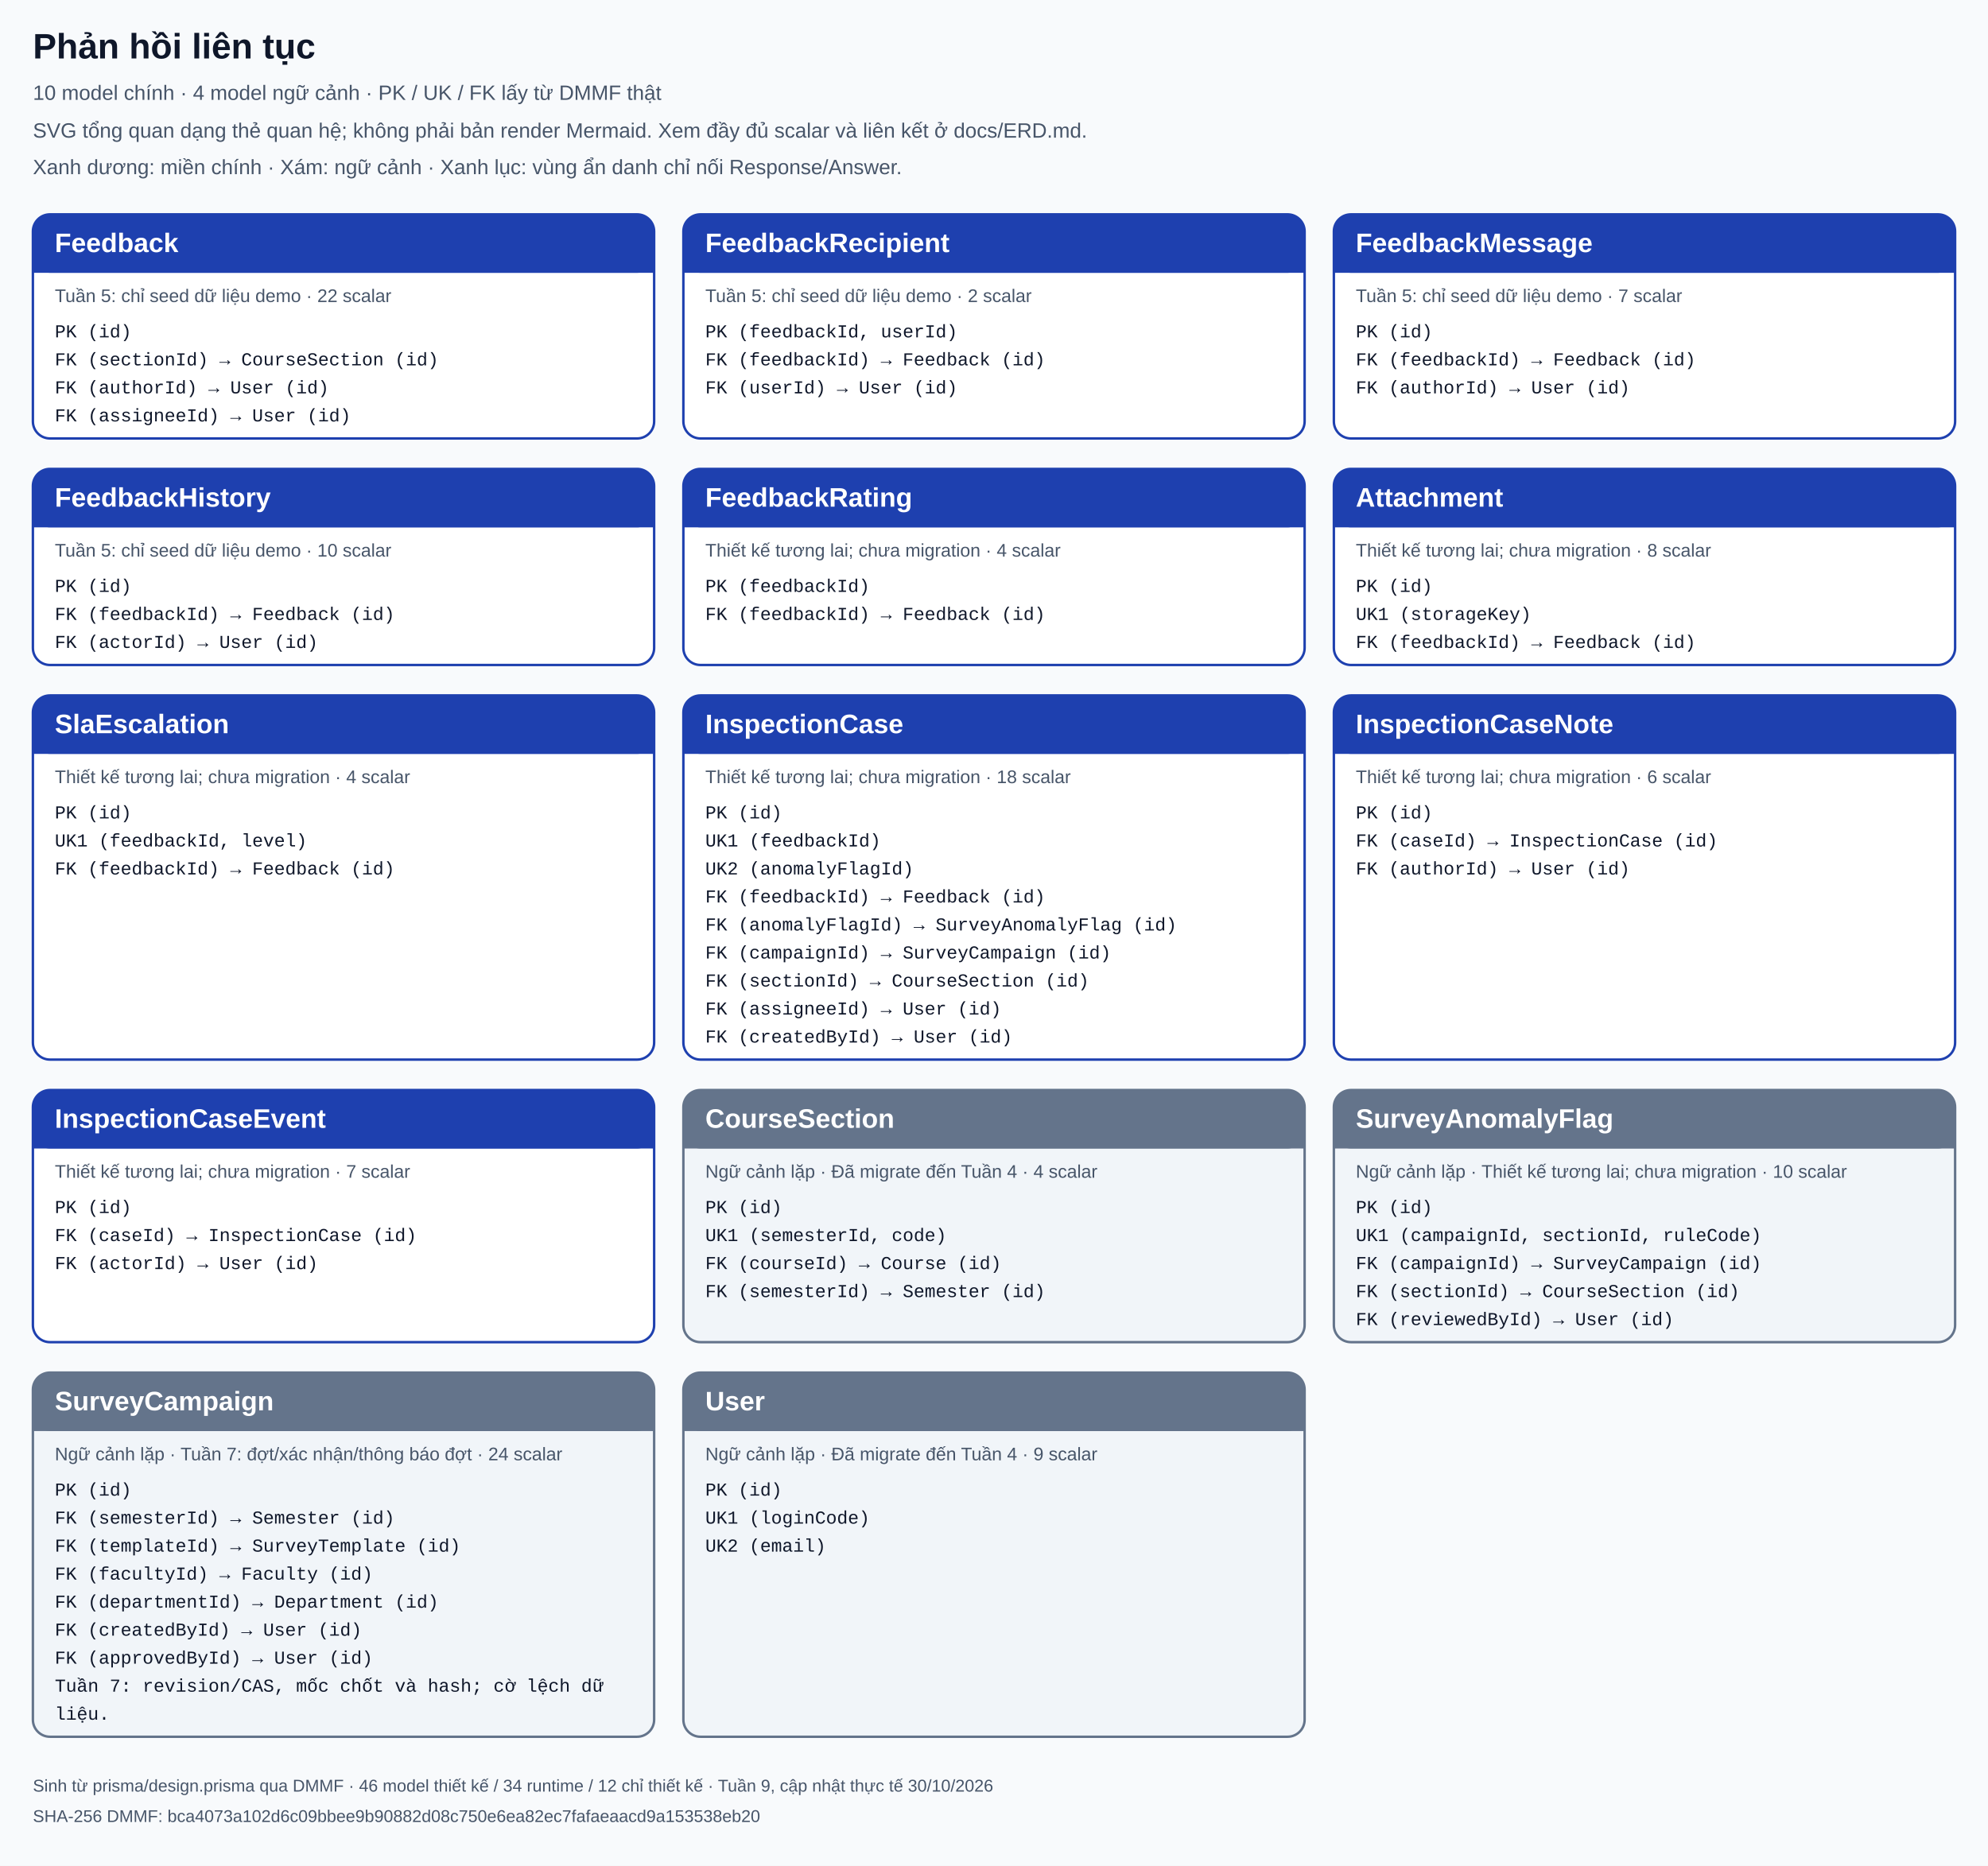
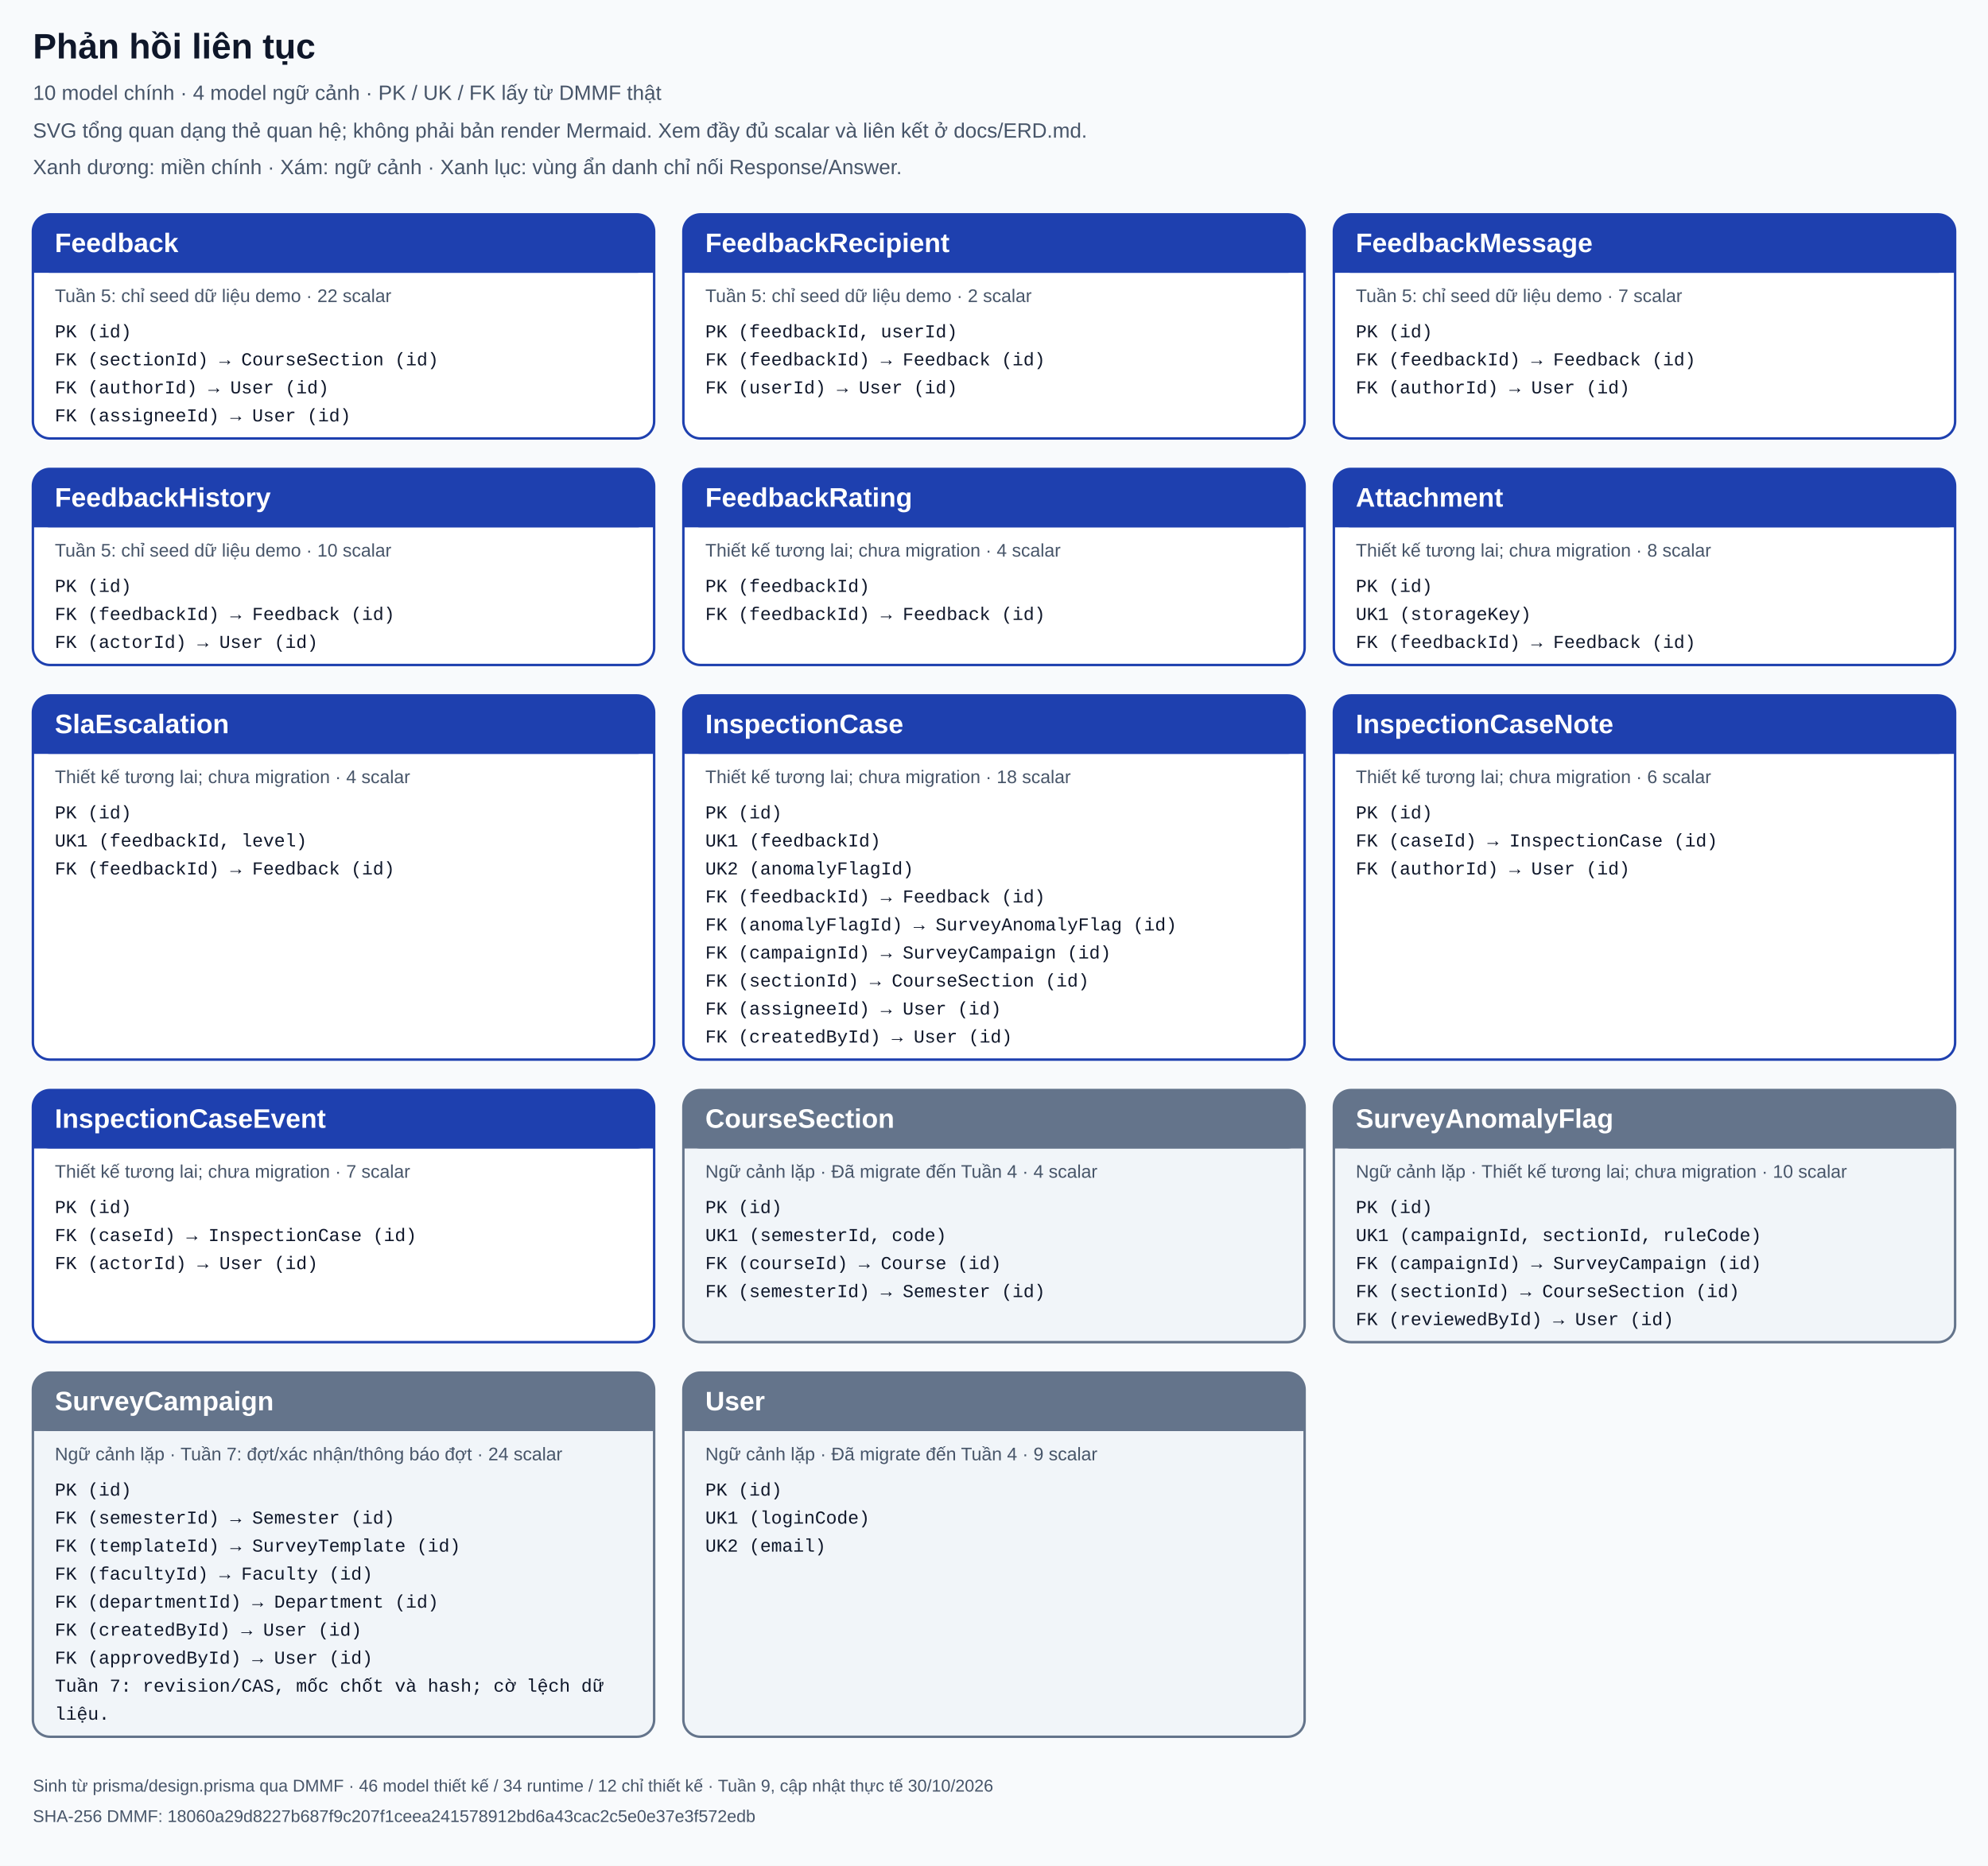
<svg xmlns="http://www.w3.org/2000/svg" width="1632" height="1532" viewBox="0 0 1632 1532" role="img" aria-labelledby="title description">
  <style>
    text {
      font-family: "Segoe UI", Arial, sans-serif;
      fill: #0f172a;
    }
    .heading {
      font-size: 29px;
      font-weight: 700;
    }
    .sub {
      font-size: 17px;
      fill: #475569;
    }
    .model {
      font-size: 22px;
      font-weight: 700;
      fill: #fff;
    }
    .meta {
      font-size: 15px;
      fill: #475569;
    }
    .field {
      font-size: 15px;
      font-family: Consolas, "Courier New", monospace;
    }
    .foot {
      font-size: 14px;
      fill: #475569;
    }
  </style>
  <rect width="1632" height="1532" fill="#f8fafc" />
  <text x="27" y="48" class="heading">Phản hồi liên tục</text>
  <text x="27" y="82" class="sub">
    10 model chính · 4 model ngữ cảnh · PK / UK / FK lấy từ DMMF thật
  </text>
  <text x="27" y="113" class="sub">
    SVG tổng quan dạng thẻ quan hệ; không phải bản render Mermaid. Xem đầy đủ
    scalar và liên kết ở docs/ERD.md.
  </text>
  <text x="27" y="143" class="sub">
    Xanh dương: miền chính · Xám: ngữ cảnh · Xanh lục: vùng ẩn danh chỉ nối
    Response/Answer.
  </text>
  <g aria-label="Feedback">
    <rect x="27" y="176" width="510" height="184" rx="14" fill="#ffffff" stroke="#1e40af" stroke-width="2" />
    <rect x="27" y="176" width="510" height="48" rx="14" fill="#1e40af" />
    <rect x="27" y="204" width="510" height="20" fill="#1e40af" />
    <text x="45" y="207" class="model">Feedback</text>
    <text x="45" y="248" class="meta">
      Tuần 5: chỉ seed dữ liệu demo · 22 scalar
    </text>
    <text x="45" y="277" class="field">PK (id)</text>
    <text x="45" y="300" class="field">
      FK (sectionId) → CourseSection (id)
    </text>
    <text x="45" y="323" class="field">FK (authorId) → User (id)</text>
    <text x="45" y="346" class="field">FK (assigneeId) → User (id)</text>
  </g>
  <g aria-label="FeedbackRecipient">
    <rect x="561" y="176" width="510" height="184" rx="14" fill="#ffffff" stroke="#1e40af" stroke-width="2" />
    <rect x="561" y="176" width="510" height="48" rx="14" fill="#1e40af" />
    <rect x="561" y="204" width="510" height="20" fill="#1e40af" />
    <text x="579" y="207" class="model">FeedbackRecipient</text>
    <text x="579" y="248" class="meta">
      Tuần 5: chỉ seed dữ liệu demo · 2 scalar
    </text>
    <text x="579" y="277" class="field">PK (feedbackId, userId)</text>
    <text x="579" y="300" class="field">FK (feedbackId) → Feedback (id)</text>
    <text x="579" y="323" class="field">FK (userId) → User (id)</text>
  </g>
  <g aria-label="FeedbackMessage">
    <rect x="1095" y="176" width="510" height="184" rx="14" fill="#ffffff" stroke="#1e40af" stroke-width="2" />
    <rect x="1095" y="176" width="510" height="48" rx="14" fill="#1e40af" />
    <rect x="1095" y="204" width="510" height="20" fill="#1e40af" />
    <text x="1113" y="207" class="model">FeedbackMessage</text>
    <text x="1113" y="248" class="meta">
      Tuần 5: chỉ seed dữ liệu demo · 7 scalar
    </text>
    <text x="1113" y="277" class="field">PK (id)</text>
    <text x="1113" y="300" class="field">FK (feedbackId) → Feedback (id)</text>
    <text x="1113" y="323" class="field">FK (authorId) → User (id)</text>
  </g>
  <g aria-label="FeedbackHistory">
    <rect x="27" y="385" width="510" height="161" rx="14" fill="#ffffff" stroke="#1e40af" stroke-width="2" />
    <rect x="27" y="385" width="510" height="48" rx="14" fill="#1e40af" />
    <rect x="27" y="413" width="510" height="20" fill="#1e40af" />
    <text x="45" y="416" class="model">FeedbackHistory</text>
    <text x="45" y="457" class="meta">
      Tuần 5: chỉ seed dữ liệu demo · 10 scalar
    </text>
    <text x="45" y="486" class="field">PK (id)</text>
    <text x="45" y="509" class="field">FK (feedbackId) → Feedback (id)</text>
    <text x="45" y="532" class="field">FK (actorId) → User (id)</text>
  </g>
  <g aria-label="FeedbackRating">
    <rect x="561" y="385" width="510" height="161" rx="14" fill="#ffffff" stroke="#1e40af" stroke-width="2" />
    <rect x="561" y="385" width="510" height="48" rx="14" fill="#1e40af" />
    <rect x="561" y="413" width="510" height="20" fill="#1e40af" />
    <text x="579" y="416" class="model">FeedbackRating</text>
    <text x="579" y="457" class="meta">
      Thiết kế tương lai; chưa migration · 4 scalar
    </text>
    <text x="579" y="486" class="field">PK (feedbackId)</text>
    <text x="579" y="509" class="field">FK (feedbackId) → Feedback (id)</text>
  </g>
  <g aria-label="Attachment">
    <rect x="1095" y="385" width="510" height="161" rx="14" fill="#ffffff" stroke="#1e40af" stroke-width="2" />
    <rect x="1095" y="385" width="510" height="48" rx="14" fill="#1e40af" />
    <rect x="1095" y="413" width="510" height="20" fill="#1e40af" />
    <text x="1113" y="416" class="model">Attachment</text>
    <text x="1113" y="457" class="meta">
      Thiết kế tương lai; chưa migration · 8 scalar
    </text>
    <text x="1113" y="486" class="field">PK (id)</text>
    <text x="1113" y="509" class="field">UK1 (storageKey)</text>
    <text x="1113" y="532" class="field">FK (feedbackId) → Feedback (id)</text>
  </g>
  <g aria-label="SlaEscalation">
    <rect x="27" y="571" width="510" height="299" rx="14" fill="#ffffff" stroke="#1e40af" stroke-width="2" />
    <rect x="27" y="571" width="510" height="48" rx="14" fill="#1e40af" />
    <rect x="27" y="599" width="510" height="20" fill="#1e40af" />
    <text x="45" y="602" class="model">SlaEscalation</text>
    <text x="45" y="643" class="meta">
      Thiết kế tương lai; chưa migration · 4 scalar
    </text>
    <text x="45" y="672" class="field">PK (id)</text>
    <text x="45" y="695" class="field">UK1 (feedbackId, level)</text>
    <text x="45" y="718" class="field">FK (feedbackId) → Feedback (id)</text>
  </g>
  <g aria-label="InspectionCase">
    <rect x="561" y="571" width="510" height="299" rx="14" fill="#ffffff" stroke="#1e40af" stroke-width="2" />
    <rect x="561" y="571" width="510" height="48" rx="14" fill="#1e40af" />
    <rect x="561" y="599" width="510" height="20" fill="#1e40af" />
    <text x="579" y="602" class="model">InspectionCase</text>
    <text x="579" y="643" class="meta">
      Thiết kế tương lai; chưa migration · 18 scalar
    </text>
    <text x="579" y="672" class="field">PK (id)</text>
    <text x="579" y="695" class="field">UK1 (feedbackId)</text>
    <text x="579" y="718" class="field">UK2 (anomalyFlagId)</text>
    <text x="579" y="741" class="field">FK (feedbackId) → Feedback (id)</text>
    <text x="579" y="764" class="field">
      FK (anomalyFlagId) → SurveyAnomalyFlag (id)
    </text>
    <text x="579" y="787" class="field">
      FK (campaignId) → SurveyCampaign (id)
    </text>
    <text x="579" y="810" class="field">
      FK (sectionId) → CourseSection (id)
    </text>
    <text x="579" y="833" class="field">FK (assigneeId) → User (id)</text>
    <text x="579" y="856" class="field">FK (createdById) → User (id)</text>
  </g>
  <g aria-label="InspectionCaseNote">
    <rect x="1095" y="571" width="510" height="299" rx="14" fill="#ffffff" stroke="#1e40af" stroke-width="2" />
    <rect x="1095" y="571" width="510" height="48" rx="14" fill="#1e40af" />
    <rect x="1095" y="599" width="510" height="20" fill="#1e40af" />
    <text x="1113" y="602" class="model">InspectionCaseNote</text>
    <text x="1113" y="643" class="meta">
      Thiết kế tương lai; chưa migration · 6 scalar
    </text>
    <text x="1113" y="672" class="field">PK (id)</text>
    <text x="1113" y="695" class="field">
      FK (caseId) → InspectionCase (id)
    </text>
    <text x="1113" y="718" class="field">FK (authorId) → User (id)</text>
  </g>
  <g aria-label="InspectionCaseEvent">
    <rect x="27" y="895" width="510" height="207" rx="14" fill="#ffffff" stroke="#1e40af" stroke-width="2" />
    <rect x="27" y="895" width="510" height="48" rx="14" fill="#1e40af" />
    <rect x="27" y="923" width="510" height="20" fill="#1e40af" />
    <text x="45" y="926" class="model">InspectionCaseEvent</text>
    <text x="45" y="967" class="meta">
      Thiết kế tương lai; chưa migration · 7 scalar
    </text>
    <text x="45" y="996" class="field">PK (id)</text>
    <text x="45" y="1019" class="field">FK (caseId) → InspectionCase (id)</text>
    <text x="45" y="1042" class="field">FK (actorId) → User (id)</text>
  </g>
  <g aria-label="CourseSection">
    <rect x="561" y="895" width="510" height="207" rx="14" fill="#f1f5f9" stroke="#64748b" stroke-width="2" />
    <rect x="561" y="895" width="510" height="48" rx="14" fill="#64748b" />
    <rect x="561" y="923" width="510" height="20" fill="#64748b" />
    <text x="579" y="926" class="model">CourseSection</text>
    <text x="579" y="967" class="meta">
      Ngữ cảnh lặp · Đã migrate đến Tuần 4 · 4 scalar
    </text>
    <text x="579" y="996" class="field">PK (id)</text>
    <text x="579" y="1019" class="field">UK1 (semesterId, code)</text>
    <text x="579" y="1042" class="field">FK (courseId) → Course (id)</text>
    <text x="579" y="1065" class="field">FK (semesterId) → Semester (id)</text>
  </g>
  <g aria-label="SurveyAnomalyFlag">
    <rect x="1095" y="895" width="510" height="207" rx="14" fill="#f1f5f9" stroke="#64748b" stroke-width="2" />
    <rect x="1095" y="895" width="510" height="48" rx="14" fill="#64748b" />
    <rect x="1095" y="923" width="510" height="20" fill="#64748b" />
    <text x="1113" y="926" class="model">SurveyAnomalyFlag</text>
    <text x="1113" y="967" class="meta">
      Ngữ cảnh lặp · Thiết kế tương lai; chưa migration · 10 scalar
    </text>
    <text x="1113" y="996" class="field">PK (id)</text>
    <text x="1113" y="1019" class="field">
      UK1 (campaignId, sectionId, ruleCode)
    </text>
    <text x="1113" y="1042" class="field">
      FK (campaignId) → SurveyCampaign (id)
    </text>
    <text x="1113" y="1065" class="field">
      FK (sectionId) → CourseSection (id)
    </text>
    <text x="1113" y="1088" class="field">FK (reviewedById) → User (id)</text>
  </g>
  <g aria-label="SurveyCampaign">
    <rect x="27" y="1127" width="510" height="299" rx="14" fill="#f1f5f9" stroke="#64748b" stroke-width="2" />
    <rect x="27" y="1127" width="510" height="48" rx="14" fill="#64748b" />
    <rect x="27" y="1155" width="510" height="20" fill="#64748b" />
    <text x="45" y="1158" class="model">SurveyCampaign</text>
    <text x="45" y="1199" class="meta">
      Ngữ cảnh lặp · Tuần 7: đợt/xác nhận/thông báo đợt · 24 scalar
    </text>
    <text x="45" y="1228" class="field">PK (id)</text>
    <text x="45" y="1251" class="field">FK (semesterId) → Semester (id)</text>
    <text x="45" y="1274" class="field">
      FK (templateId) → SurveyTemplate (id)
    </text>
    <text x="45" y="1297" class="field">FK (facultyId) → Faculty (id)</text>
    <text x="45" y="1320" class="field">
      FK (departmentId) → Department (id)
    </text>
    <text x="45" y="1343" class="field">FK (createdById) → User (id)</text>
    <text x="45" y="1366" class="field">FK (approvedById) → User (id)</text>
    <text x="45" y="1389" class="field">
      Tuần 7: revision/CAS, mốc chốt và hash; cờ lệch dữ
    </text>
    <text x="45" y="1412" class="field">liệu.</text>
  </g>
  <g aria-label="User">
    <rect x="561" y="1127" width="510" height="299" rx="14" fill="#f1f5f9" stroke="#64748b" stroke-width="2" />
    <rect x="561" y="1127" width="510" height="48" rx="14" fill="#64748b" />
    <rect x="561" y="1155" width="510" height="20" fill="#64748b" />
    <text x="579" y="1158" class="model">User</text>
    <text x="579" y="1199" class="meta">
      Ngữ cảnh lặp · Đã migrate đến Tuần 4 · 9 scalar
    </text>
    <text x="579" y="1228" class="field">PK (id)</text>
    <text x="579" y="1251" class="field">UK1 (loginCode)</text>
    <text x="579" y="1274" class="field">UK2 (email)</text>
  </g>
  <text x="27" y="1471" class="foot">
    Sinh từ prisma/design.prisma qua DMMF · 46 model thiết kế / 34 runtime / 12
    chỉ thiết kế · Tuần 9, cập nhật thực tế 30/10/2026
  </text>
  <text x="27" y="1496" class="foot">
    SHA-256 DMMF:
-     bca4073a102d6c09bbee9b90882d08c750e6ea82ec7fafaeaacd9a153538eb20
+     18060a29d8227b687f9c207f1ceea241578912bd6a43cac2c5e0e37e3f572edb
  </text>
</svg>
